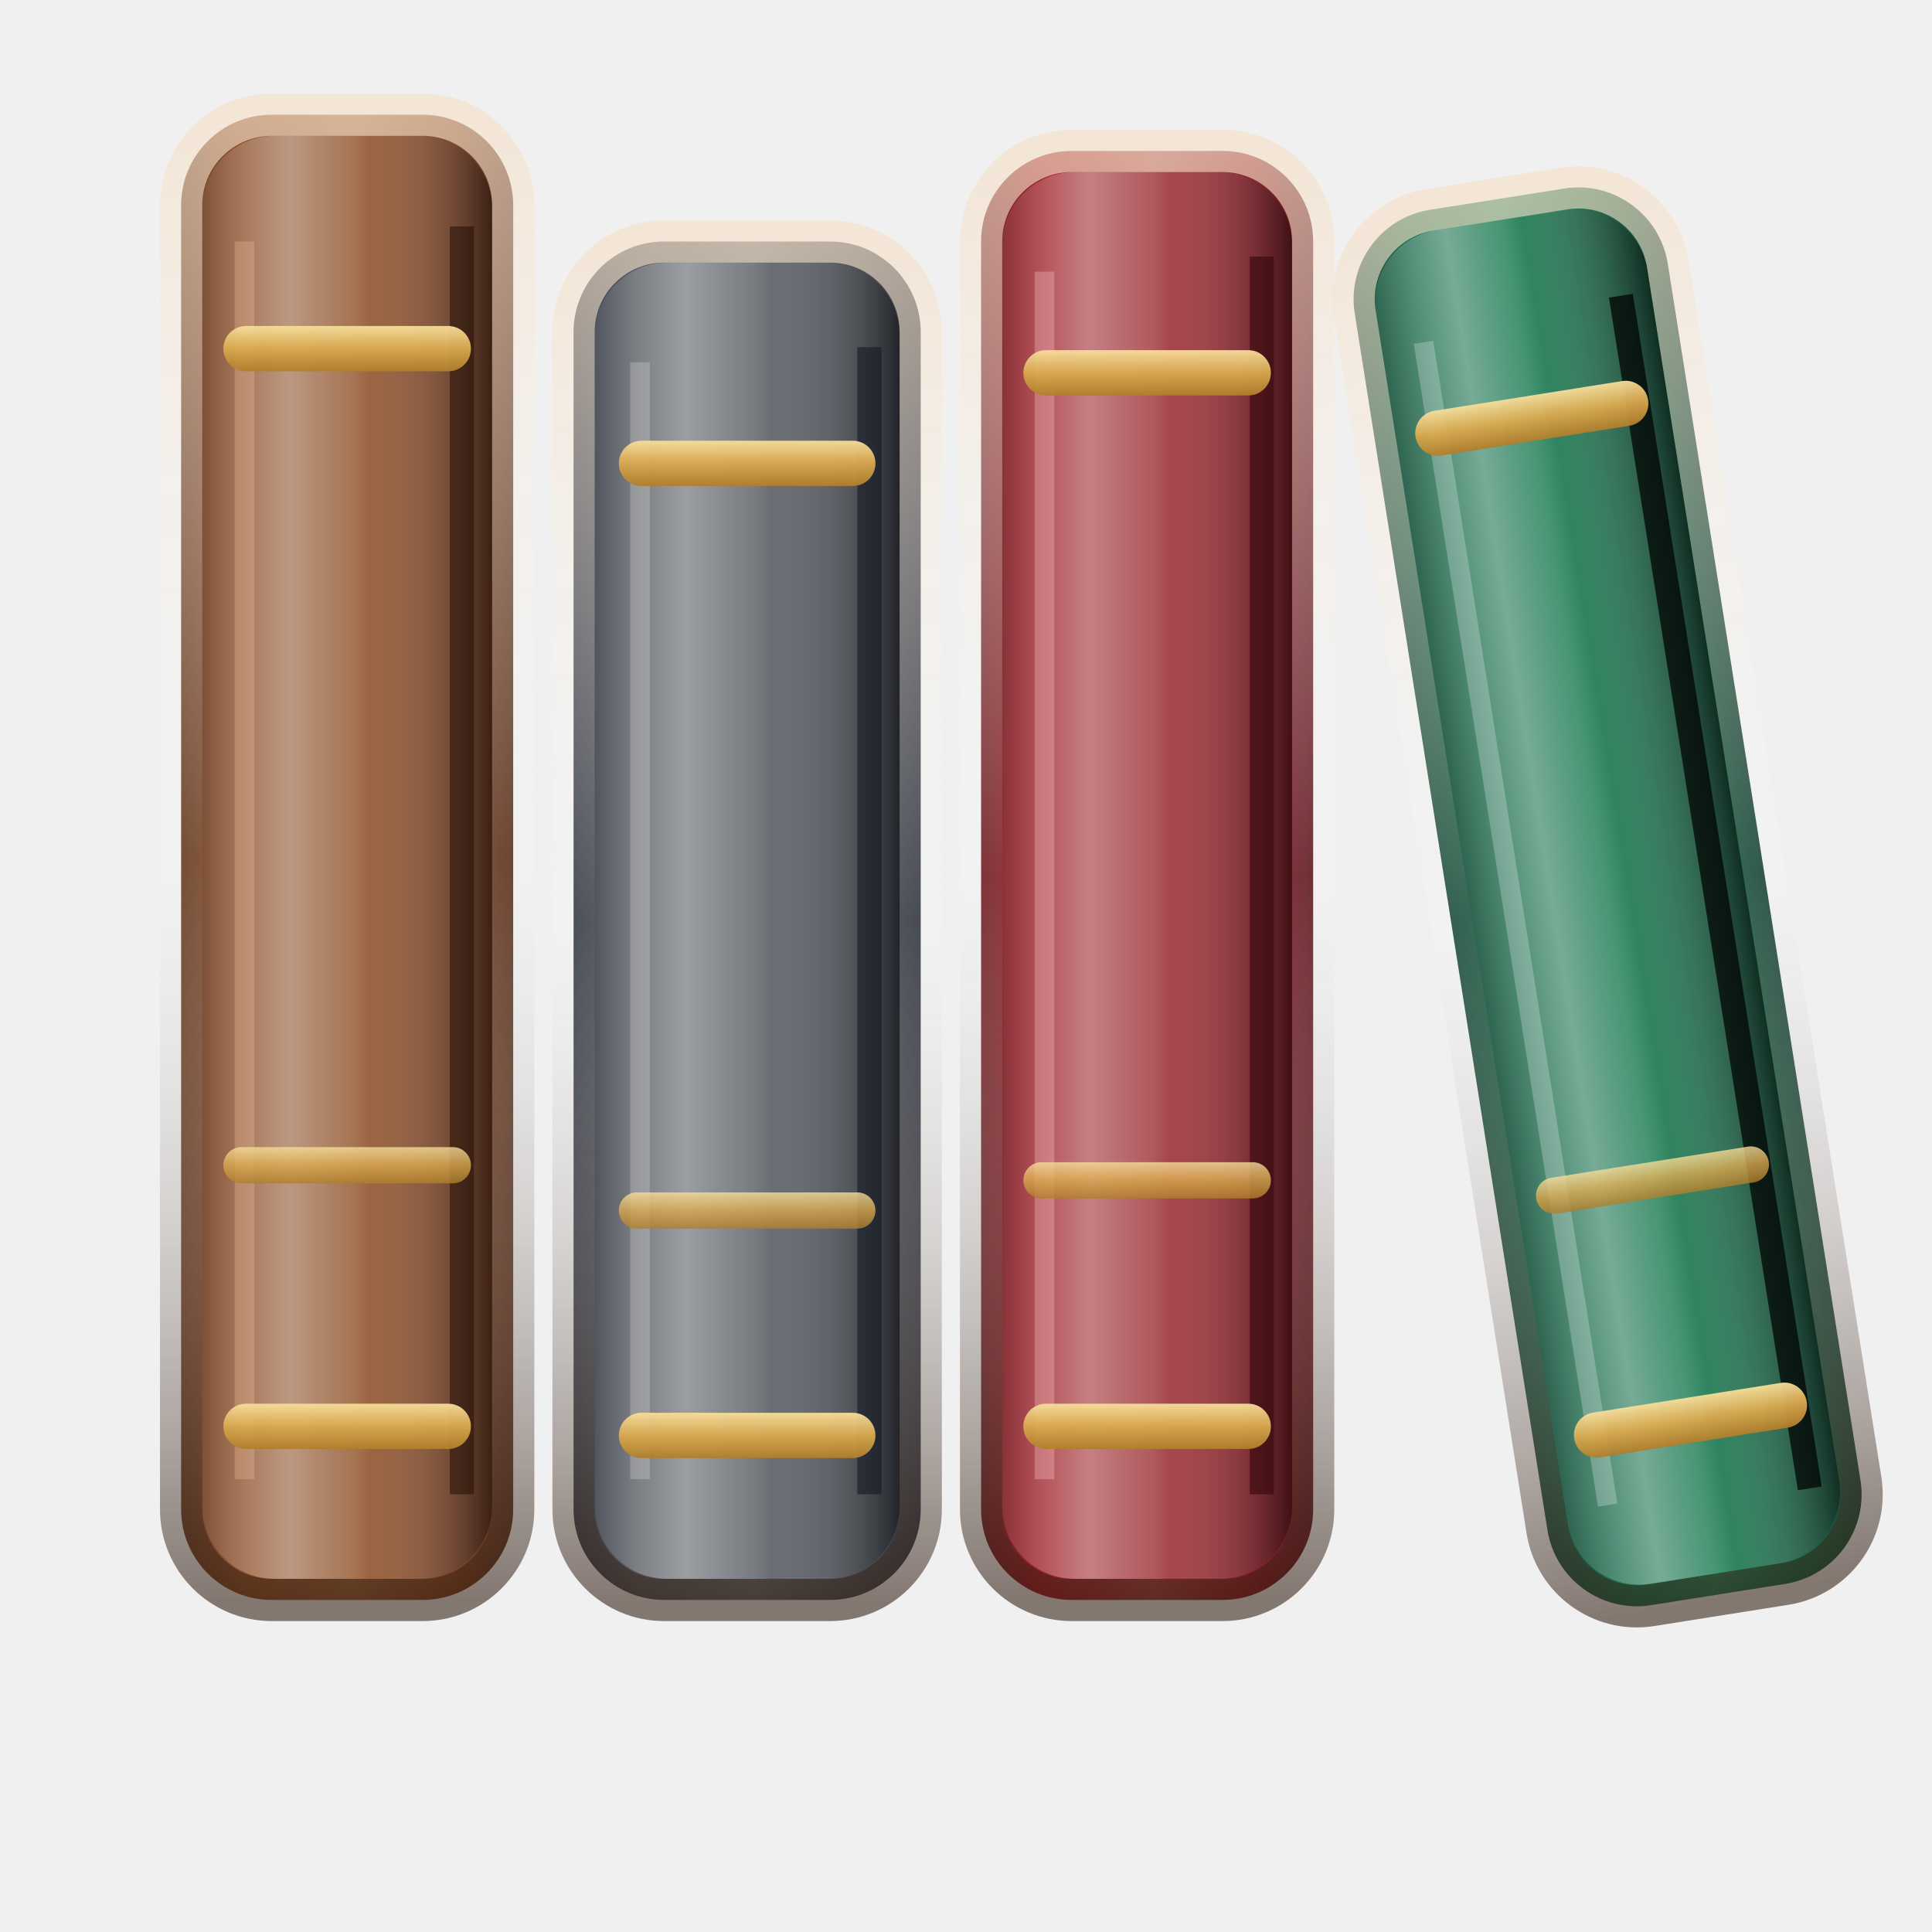
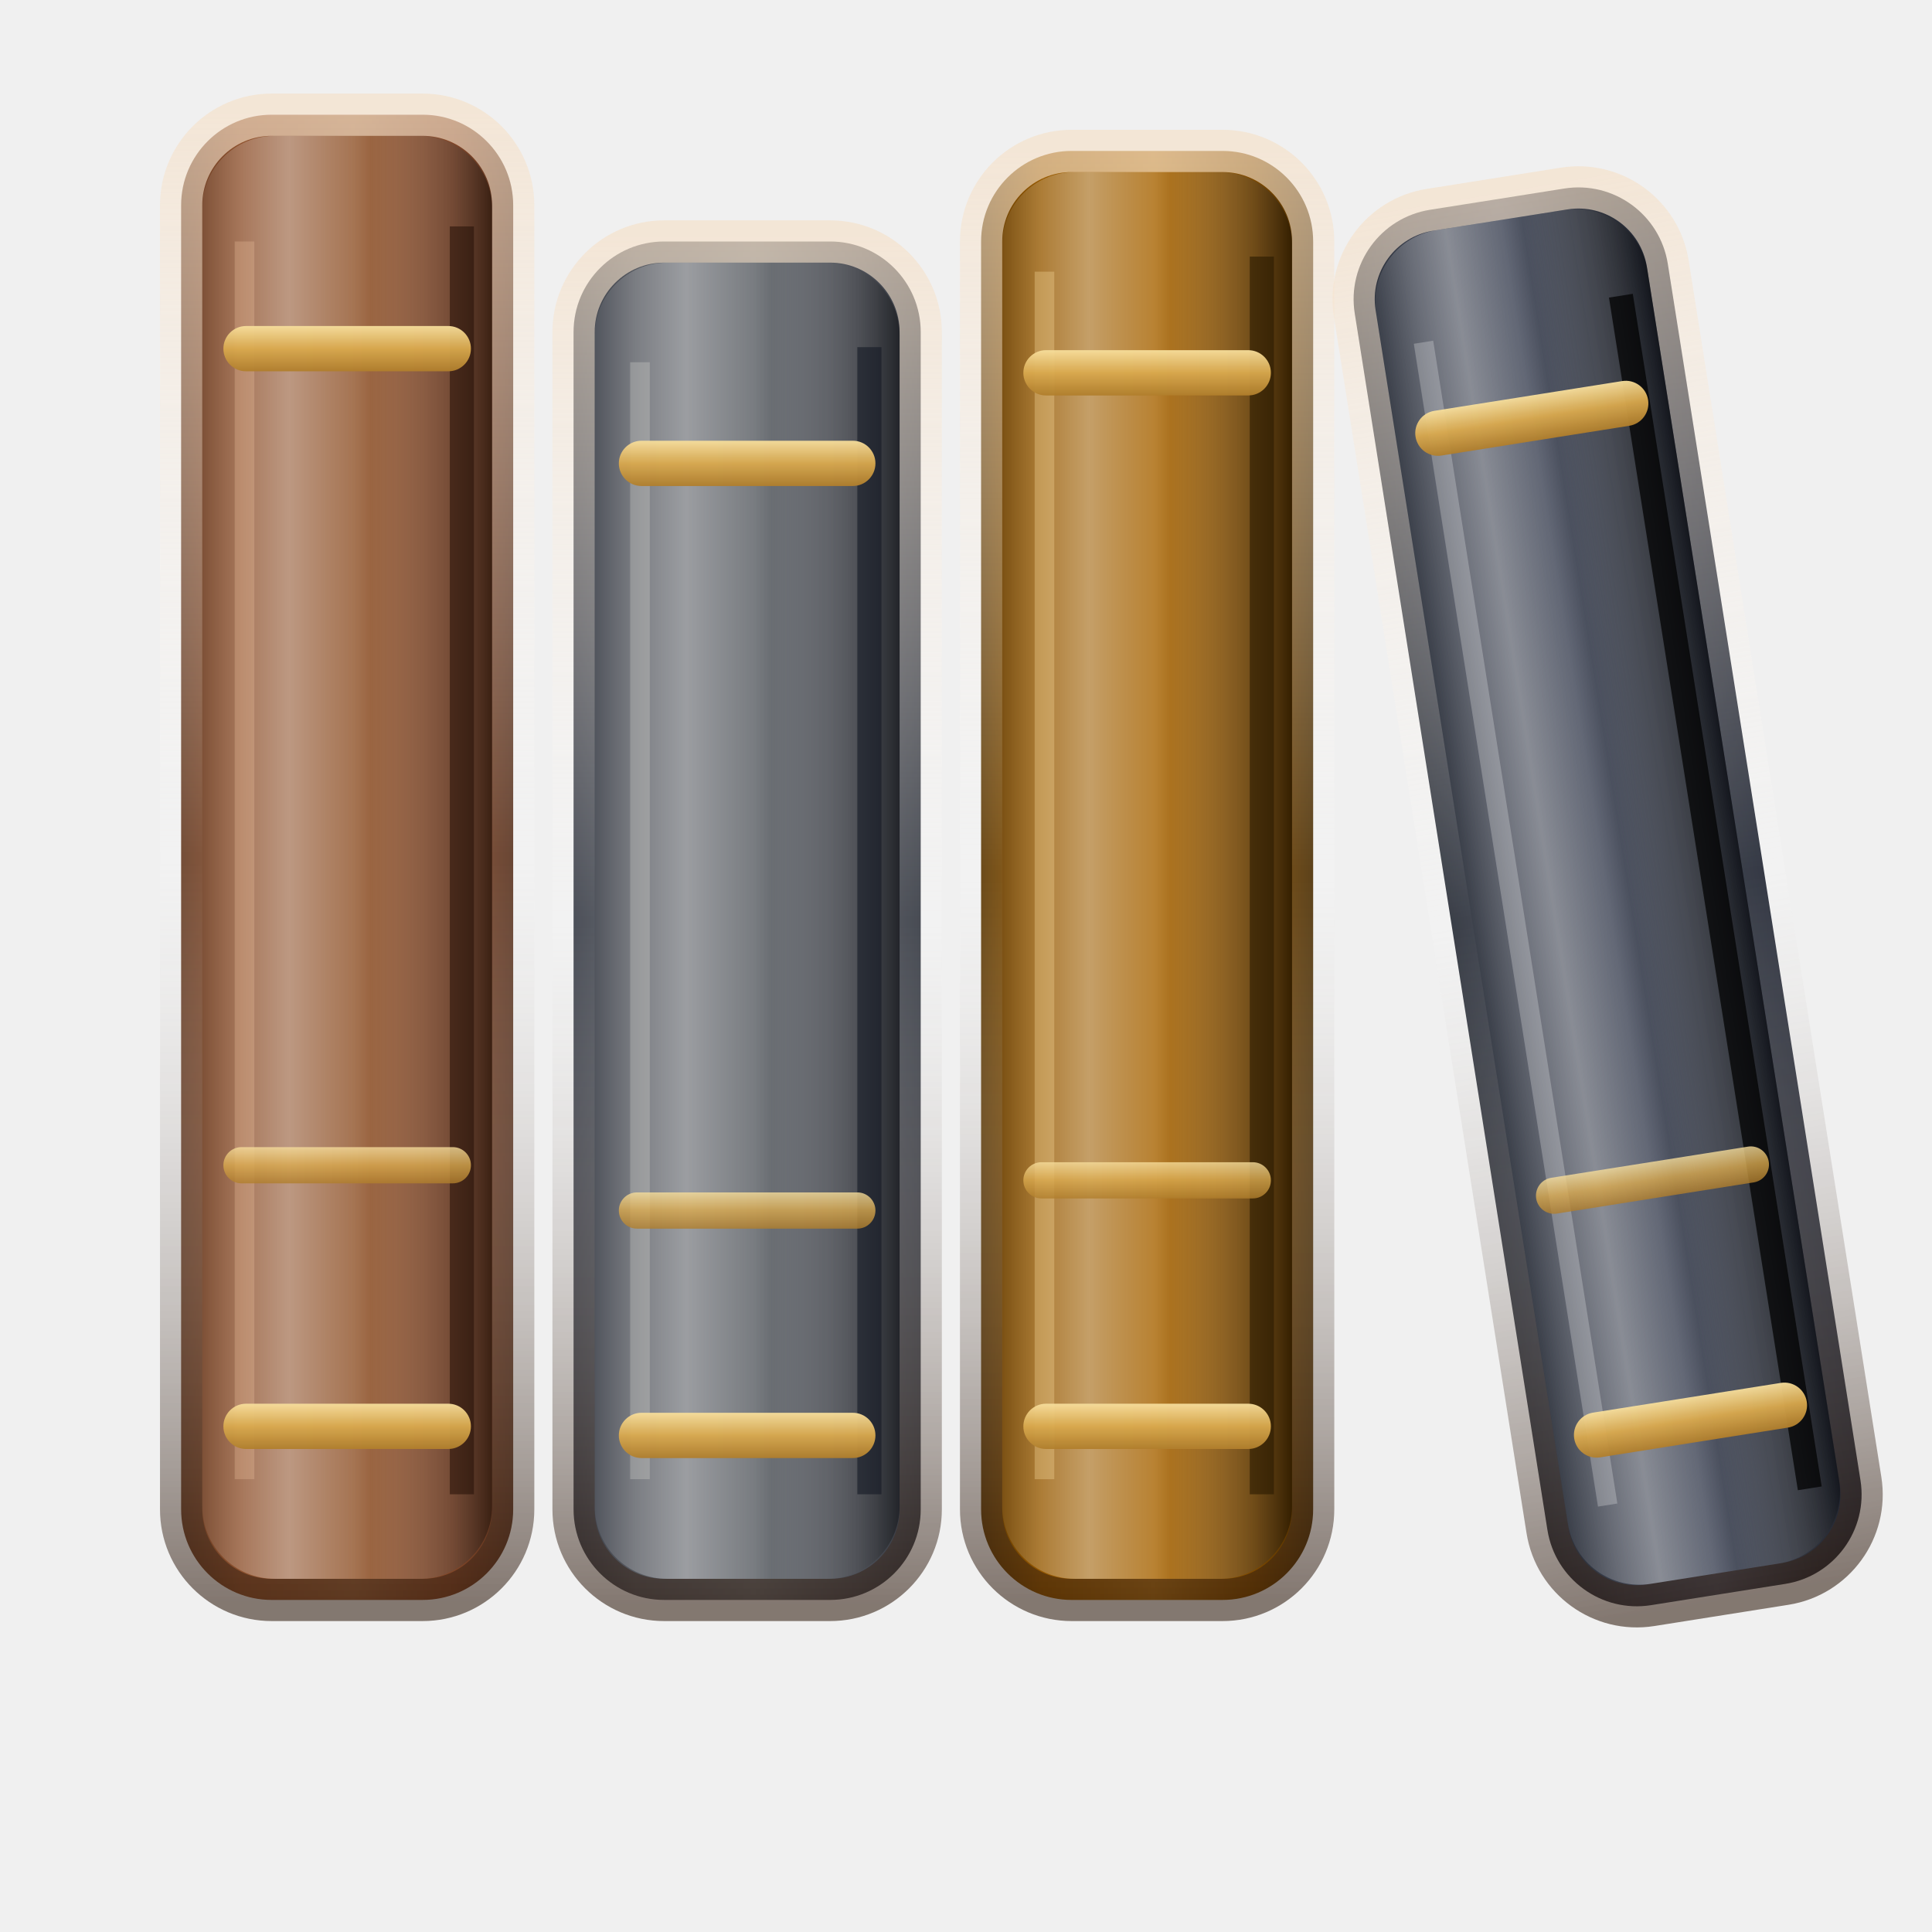
<svg xmlns="http://www.w3.org/2000/svg" viewBox="0 0 64 64">
  <defs>
    <linearGradient id="leatherBrown" x1="0" y1="0" x2="1" y2="0">
      <stop offset="0" stop-color="#653A22" />
      <stop offset="0.18" stop-color="#8F522E" />
      <stop offset="0.52" stop-color="#9A633D" />
      <stop offset="0.82" stop-color="#814628" />
      <stop offset="1" stop-color="#58311D" />
    </linearGradient>
-     <linearGradient id="leatherBlue" x1="0" y1="0" x2="1" y2="0">
+     <linearGradient id="leatherSlate" x1="0" y1="0" x2="1" y2="0">
      <stop offset="0" stop-color="#383C46" />
      <stop offset="0.18" stop-color="#575A61" />
      <stop offset="0.52" stop-color="#686C71" />
      <stop offset="0.82" stop-color="#4D5058" />
      <stop offset="1" stop-color="#333740" />
    </linearGradient>
-     <linearGradient id="leatherRed" x1="0" y1="0" x2="1" y2="0">
-       <stop offset="0" stop-color="#6E1F25" />
-       <stop offset="0.18" stop-color="#A0232C" />
-       <stop offset="0.52" stop-color="#A54549" />
-       <stop offset="0.82" stop-color="#8D2029" />
-       <stop offset="1" stop-color="#5E1921" />
+     <linearGradient id="leatherAmber" x1="0" y1="0" x2="1" y2="0">
+       <stop offset="0" stop-color="#5C3700" />
+       <stop offset="0.18" stop-color="#965900" />
+       <stop offset="0.52" stop-color="#B0731A" />
+       <stop offset="0.82" stop-color="#7E4A00" />
+       <stop offset="1" stop-color="#4A2C00" />
    </linearGradient>
-     <linearGradient id="leatherGreen" x1="0" y1="0" x2="1" y2="0">
-       <stop offset="0" stop-color="#1D4D3B" />
-       <stop offset="0.2" stop-color="#1E6D4F" />
-       <stop offset="0.5" stop-color="#2A855E" />
-       <stop offset="0.82" stop-color="#1D6547" />
-       <stop offset="1" stop-color="#1B4536" />
+     <linearGradient id="leatherInk" x1="0" y1="0" x2="1" y2="0">
+       <stop offset="0" stop-color="#242933" />
+       <stop offset="0.2" stop-color="#3A3F4C" />
+       <stop offset="0.5" stop-color="#4A5060" />
+       <stop offset="0.82" stop-color="#2D313B" />
+       <stop offset="1" stop-color="#1E2330" />
    </linearGradient>
    <linearGradient id="spineGloss" x1="0" y1="0" x2="1" y2="0">
      <stop offset="0" stop-color="#FFFFFF" stop-opacity="0.08" />
      <stop offset="0.3" stop-color="#FFFFFF" stop-opacity="0.38" />
      <stop offset="0.58" stop-color="#FFFFFF" stop-opacity="0.04" />
      <stop offset="1" stop-color="#000000" stop-opacity="0.42" />
    </linearGradient>
    <linearGradient id="rim" x1="0" y1="0" x2="0" y2="1">
      <stop offset="0" stop-color="#F5E0C8" stop-opacity="0.65" />
      <stop offset="0.5" stop-color="#FFFFFF" stop-opacity="0.1" />
      <stop offset="1" stop-color="#2A1508" stop-opacity="0.55" />
    </linearGradient>
    <linearGradient id="gilt" x1="0" y1="0" x2="0" y2="1">
      <stop offset="0" stop-color="#F7DE9C" />
      <stop offset="0.5" stop-color="#D9A94E" />
      <stop offset="1" stop-color="#B07E2C" />
    </linearGradient>
  </defs>
  <g>
    <rect x="6" y="3.8" width="11" height="49.2" rx="3" fill="url(#leatherBrown)" stroke="url(#rim)" stroke-width="1.4" />
    <rect x="6.7" y="4.5" width="9.6" height="47.8" rx="2.4" fill="url(#spineGloss)" />
    <path d="M8.1 8V49" stroke="#F0C7A2" stroke-opacity="0.28" stroke-width="0.65" />
    <path d="M15.3 7.5V49.5" stroke="#241007" stroke-opacity="0.55" stroke-width="0.8" />
    <rect x="7.4" y="10.8" width="8.2" height="1.5" rx="0.75" fill="url(#gilt)" opacity="0.95" />
    <rect x="7.4" y="38" width="8.2" height="1.2" rx="0.6" fill="url(#gilt)" opacity="0.8" />
    <rect x="7.4" y="46.5" width="8.2" height="1.5" rx="0.75" fill="url(#gilt)" opacity="0.95" />
  </g>
  <g>
-     <rect x="19" y="8" width="11.5" height="45" rx="3" fill="url(#leatherBlue)" stroke="url(#rim)" stroke-width="1.4" />
+     <rect x="19" y="8" width="11.5" height="45" rx="3" fill="url(#leatherSlate)" stroke="url(#rim)" stroke-width="1.4" />
    <rect x="19.7" y="8.7" width="10.1" height="43.6" rx="2.4" fill="url(#spineGloss)" />
    <path d="M21.2 12V49" stroke="#D8D8D4" stroke-opacity="0.3" stroke-width="0.65" />
    <path d="M28.8 11.5V49.5" stroke="#151A26" stroke-opacity="0.62" stroke-width="0.8" />
    <rect x="20.5" y="14.6" width="8.5" height="1.5" rx="0.75" fill="url(#gilt)" opacity="0.95" />
    <rect x="20.5" y="39.5" width="8.5" height="1.2" rx="0.6" fill="url(#gilt)" opacity="0.8" />
    <rect x="20.5" y="46.8" width="8.5" height="1.5" rx="0.75" fill="url(#gilt)" opacity="0.95" />
  </g>
  <g>
-     <rect x="32.5" y="5" width="11" height="48" rx="3" fill="url(#leatherRed)" stroke="url(#rim)" stroke-width="1.4" />
+     <rect x="32.5" y="5" width="11" height="48" rx="3" fill="url(#leatherAmber)" stroke="url(#rim)" stroke-width="1.4" />
    <rect x="33.2" y="5.7" width="9.6" height="46.6" rx="2.4" fill="url(#spineGloss)" />
-     <path d="M34.6 9V49" stroke="#FFD0D2" stroke-opacity="0.3" stroke-width="0.65" />
-     <path d="M41.8 8.5V49.5" stroke="#35070B" stroke-opacity="0.62" stroke-width="0.8" />
+     <path d="M34.6 9V49" stroke="#FFE2A8" stroke-opacity="0.3" stroke-width="0.65" />
+     <path d="M41.8 8.5V49.5" stroke="#2A1A00" stroke-opacity="0.62" stroke-width="0.8" />
    <rect x="33.9" y="11.6" width="8.2" height="1.5" rx="0.75" fill="url(#gilt)" opacity="0.95" />
    <rect x="33.9" y="38.5" width="8.2" height="1.2" rx="0.6" fill="url(#gilt)" opacity="0.8" />
    <rect x="33.9" y="46.5" width="8.2" height="1.5" rx="0.75" fill="url(#gilt)" opacity="0.95" />
  </g>
  <g transform="rotate(-9 62.1 52)">
-     <rect x="51.6" y="5.2" width="10.5" height="46.8" rx="3" fill="url(#leatherGreen)" stroke="url(#rim)" stroke-width="1.4" />
+     <rect x="51.6" y="5.2" width="10.5" height="46.8" rx="3" fill="url(#leatherInk)" stroke="url(#rim)" stroke-width="1.4" />
    <rect x="52.3" y="5.9" width="9.1" height="45.4" rx="2.4" fill="url(#spineGloss)" />
    <path d="M53.7 9.5V48.5" stroke="#FFFFFF" stroke-opacity="0.24" stroke-width="0.65" />
    <path d="M60.4 9V49" stroke="#000000" stroke-opacity="0.72" stroke-width="0.8" />
    <rect x="52.95" y="11.8" width="7.8" height="1.5" rx="0.75" fill="url(#gilt)" opacity="0.95" />
    <rect x="52.95" y="37.5" width="7.8" height="1.2" rx="0.6" fill="url(#gilt)" opacity="0.8" />
    <rect x="52.95" y="45.4" width="7.8" height="1.5" rx="0.75" fill="url(#gilt)" opacity="0.95" />
  </g>
</svg>
